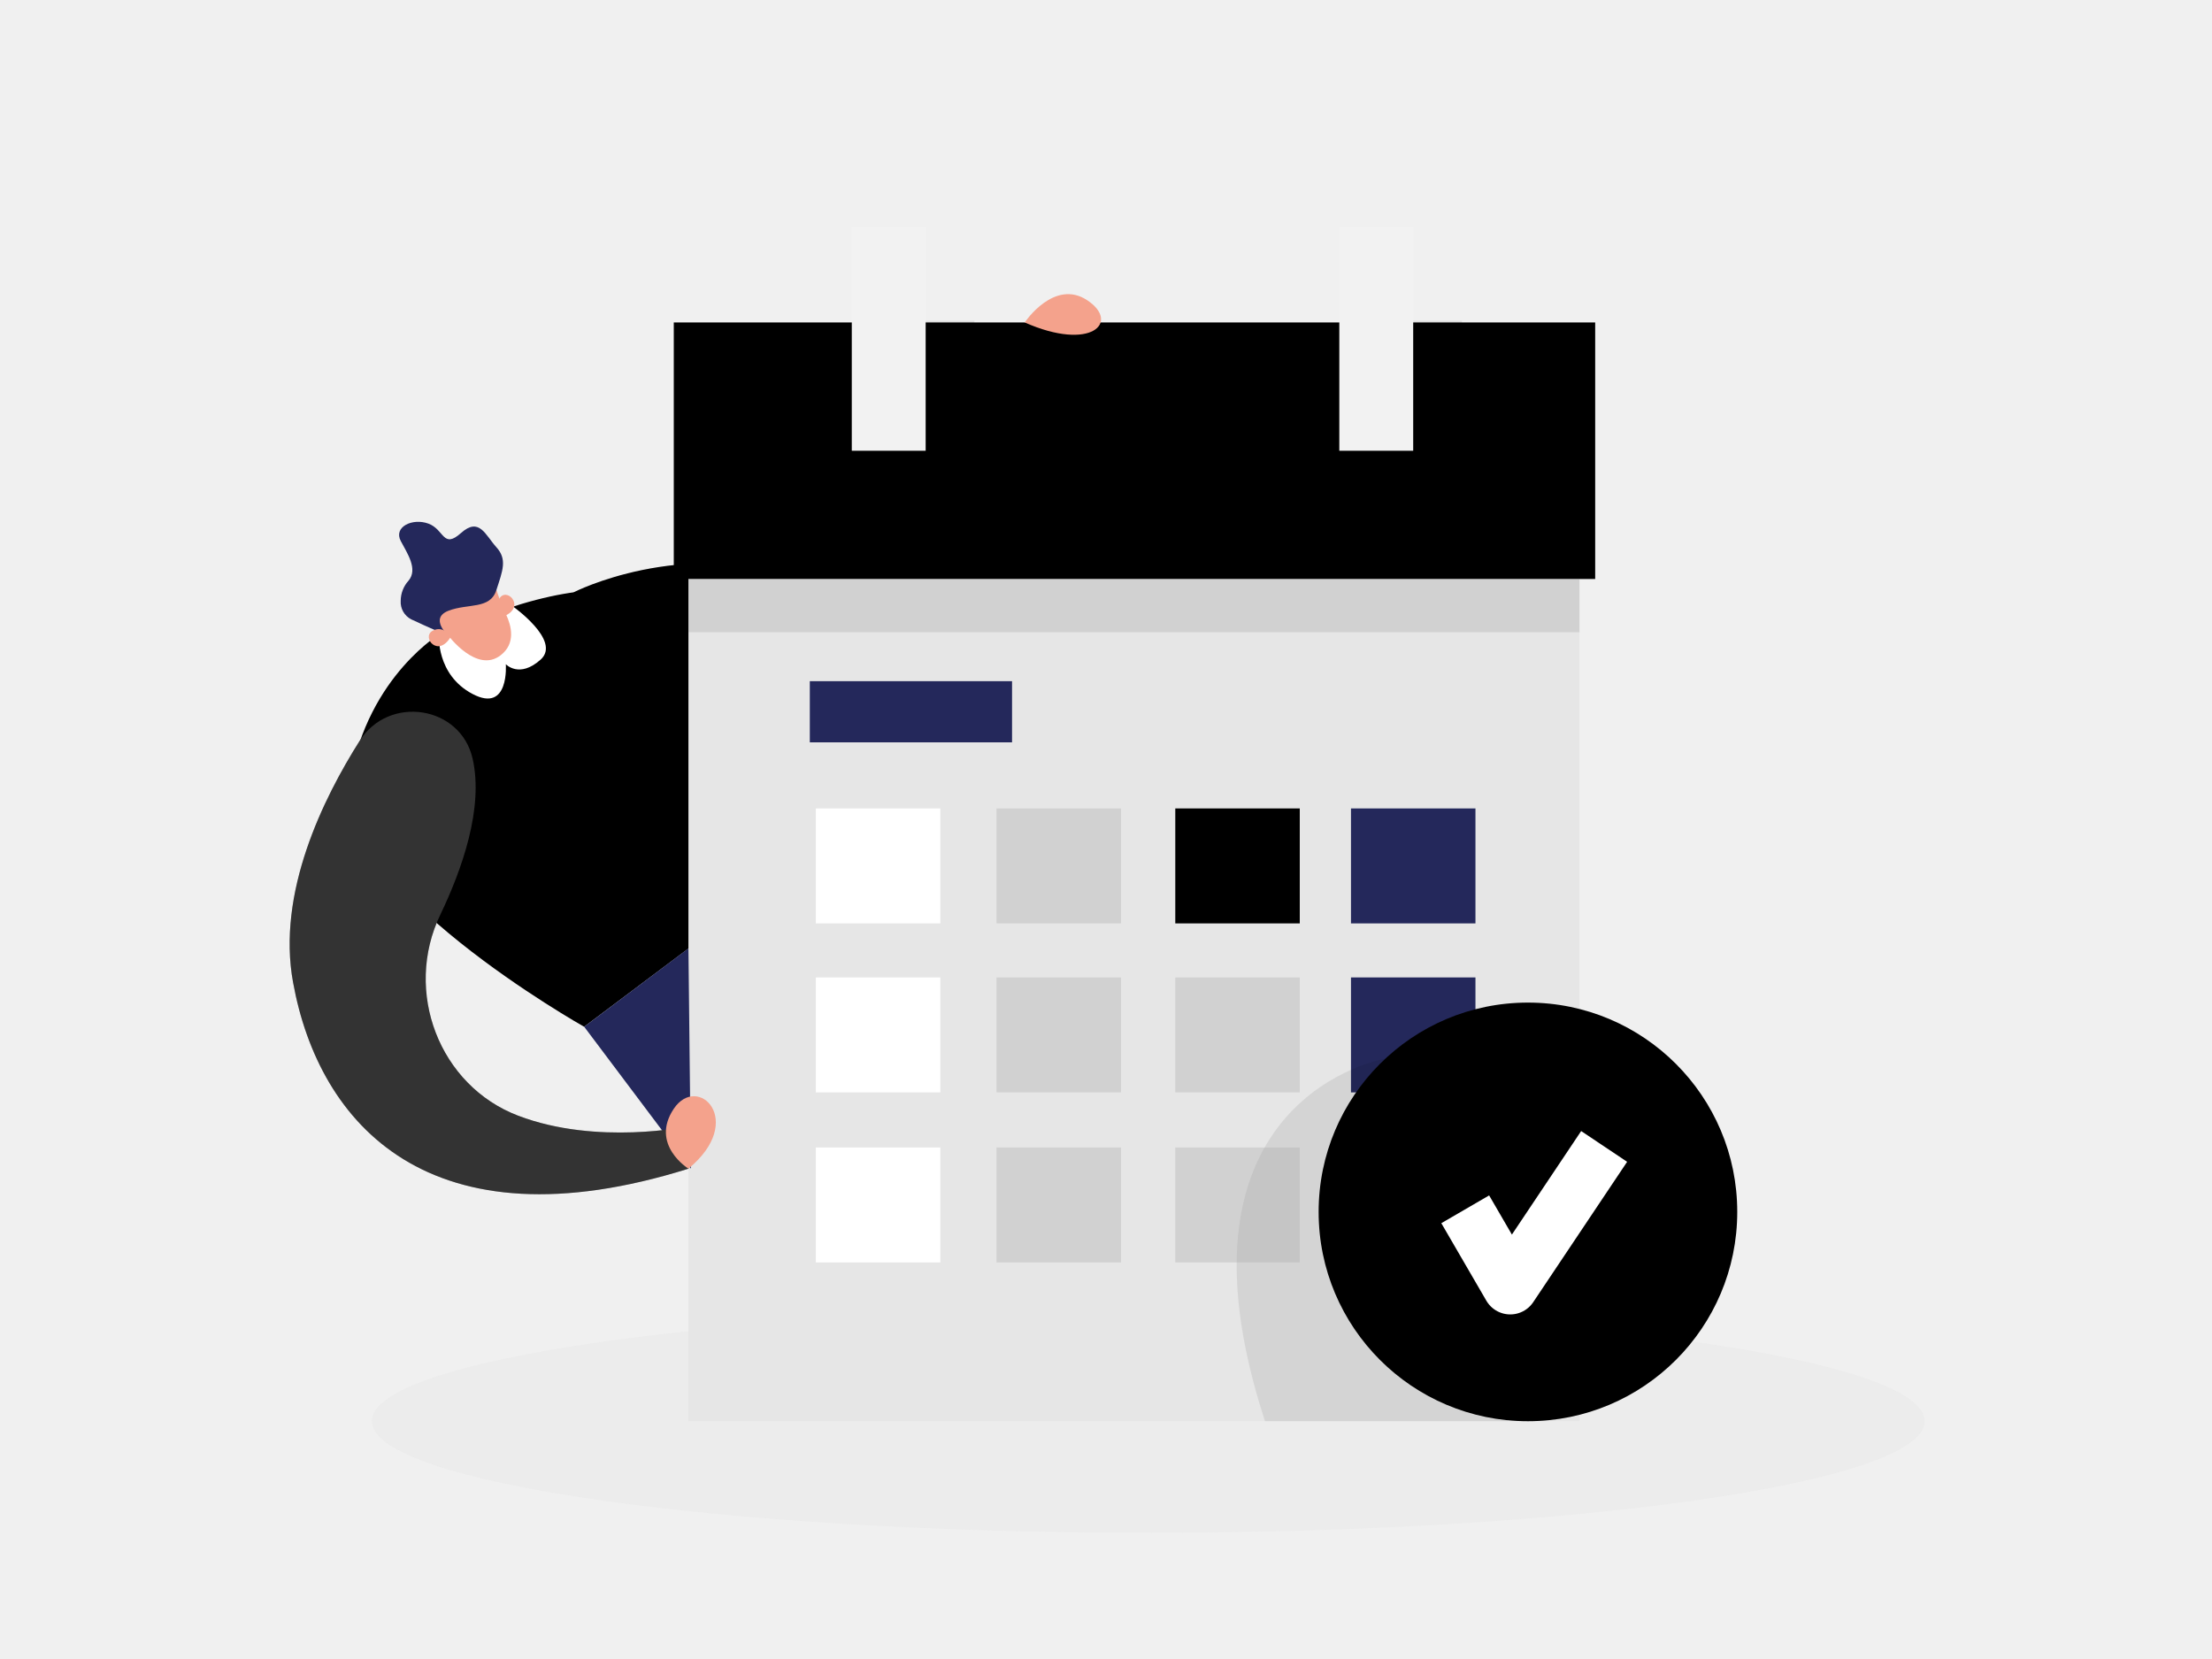
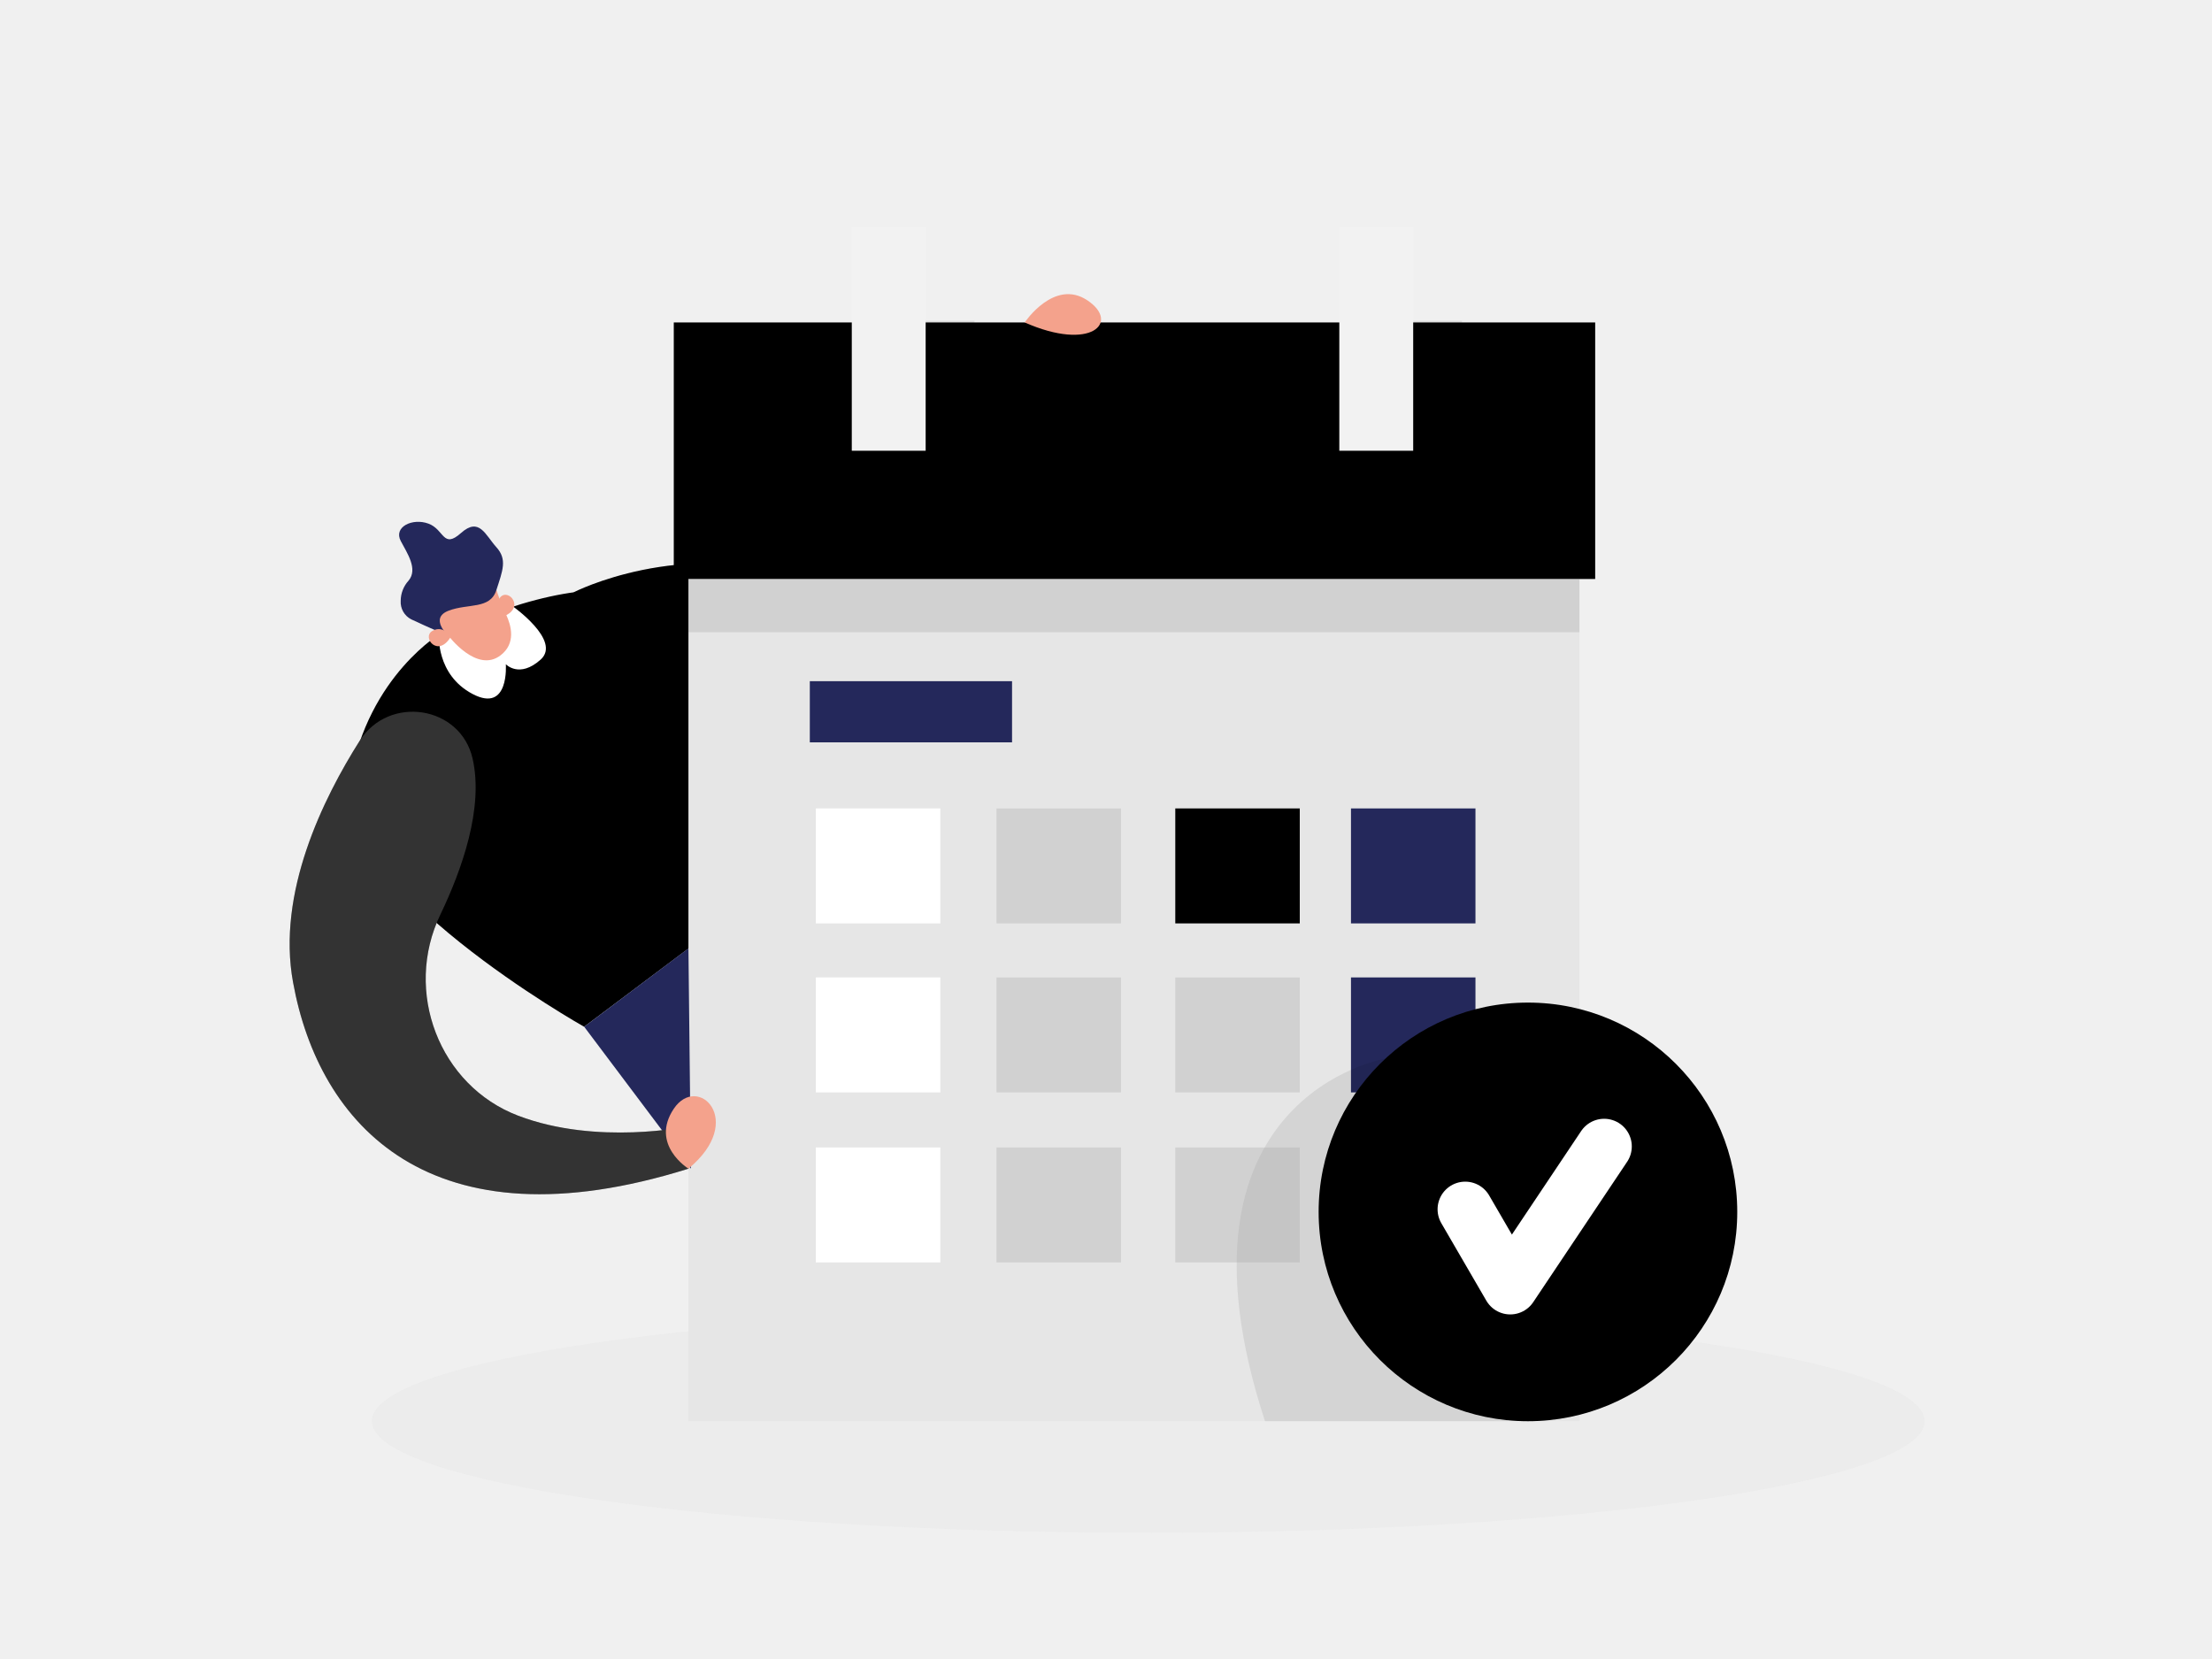
<svg xmlns="http://www.w3.org/2000/svg" width="{width}" id="Layer_1" data-name="Layer 1" viewBox="0 0 400 300">
  <path d="M103.73,107.11s19.49-10,41.49-2.41-20.74,20-20.74,20Z" fill="{primaryColor}" />
  <path d="M103.73,107.11s19.49-10,41.49-2.41-20.74,20-20.74,20Z" opacity="0.08" />
  <path d="M80,114.32S66.63,122,63.3,141s42.33,44.67,42.33,44.67L134,164.38s16.85-74.22-42.41-54.3Z" fill="{primaryColor}" />
  <ellipse cx="207.64" cy="256.99" rx="140.39" ry="20.18" fill="#e6e6e6" opacity="0.45" />
  <rect x="124.49" y="71.77" width="161.12" height="185.22" fill="#e6e6e6" />
  <rect x="244.3" y="176.75" width="22.51" height="20.79" fill="#24285b" />
  <rect x="244.3" y="207.5" width="22.51" height="20.79" fill="#a5a5a5" />
  <path d="M250.54,191.42s-41,6.81-21.79,65.57h43.88Z" opacity="0.08" />
  <polygon points="105.64 185.67 124.93 211.33 124.49 171.5 105.64 185.67" fill="#24285b" />
  <rect x="121.84" y="58.31" width="166.62" height="46.39" fill="{primaryColor}" />
  <circle cx="276.3" cy="219.15" r="37.85" fill="{secondaryColor}" />
-   <polyline points="264.96 218.68 273.1 232.69 290.08 207.31" fill="none" stroke="#fff" strokeLinecap="round" stroke-linejoin="round" stroke-width="10" />
+   <polyline points="264.96 218.68 273.1 232.69 290.08 207.31" fill="none" stroke="#fff" stroke-linecap="round" stroke-linejoin="round" stroke-width="10" />
  <rect x="154.03" y="41.08" width="13.36" height="40.43" fill="#f2f2f2" />
  <rect x="167.39" y="58" width="8.82" height="23.5" opacity="0.08" />
  <rect x="255.55" y="58" width="8.82" height="23.5" opacity="0.08" />
  <rect x="242.19" y="41.08" width="13.36" height="40.43" fill="#f2f2f2" />
  <rect x="146.44" y="123.18" width="36.57" height="11.06" fill="#24285b" />
  <rect x="147.53" y="146.19" width="22.51" height="20.79" fill="#fff" />
  <rect x="180.2" y="146.19" width="22.51" height="20.79" fill="#a5a5a5" opacity="0.32" />
  <rect x="212.53" y="146.19" width="22.51" height="20.79" fill="{secondaryColor}" />
  <rect x="244.3" y="146.19" width="22.51" height="20.79" fill="#24285b" />
  <path d="M79.37,114.71s-.57,7.29,6.1,10.79,6-5.39,6-5.39,2.43,2.62,6.29-.83-5.21-9.77-5.21-9.77Z" fill="#fff" />
  <rect x="147.53" y="176.75" width="22.51" height="20.79" fill="#fff" />
  <rect x="180.2" y="176.75" width="22.51" height="20.79" fill="#a5a5a5" opacity="0.32" />
  <rect x="212.53" y="176.75" width="22.51" height="20.79" fill="#a5a5a5" opacity="0.32" />
  <rect x="147.53" y="207.5" width="22.51" height="20.79" fill="#fff" />
  <rect x="180.2" y="207.5" width="22.51" height="20.79" fill="#a5a5a5" opacity="0.32" />
  <rect x="212.53" y="207.5" width="22.51" height="20.79" fill="#a5a5a5" opacity="0.32" />
  <path d="M89.76,106.66a41.88,41.88,0,0,0,1.76,4.47c.94,2,1.81,5.22-1,7.37-4.3,3.32-9.43-3.55-9.43-3.55s-6.61-5.51-2-9.13C83.33,102.57,87.39,99.7,89.76,106.66Z" fill="#f4a28c" />
  <path d="M73.88,105a5.46,5.46,0,0,0-1.42,3.64A3.51,3.51,0,0,0,74.37,112c3.12,1.47,6.73,3,6.73,3s-3.55-3.19,0-4.56,7.52-.19,8.66-3.73,2-5.55,0-7.76-3.09-5.51-6.39-2.57-3-.62-5.89-1.69-6.38.59-5,3.16C73.64,100.05,75.62,102.91,73.88,105Z" fill="#24285b" />
  <path d="M85.46,137.18c-2.19-9.6-15.13-11.55-20.41-3.24C58.44,144.37,50,161.48,53,177.67c4.66,25.66,24.71,48.33,71.52,33.66v-7.66s-16.5,3.53-30.8-1.91-20.8-22.48-14.08-36.39C83.5,157.32,87.5,146.14,85.46,137.18Z" fill="{primaryColor}" />
  <path d="M85.46,137.18c-2.19-9.6-15.13-11.55-20.41-3.24C58.44,144.37,50,161.48,53,177.67c4.66,25.66,24.71,48.33,71.52,33.66v-7.66s-16.5,3.53-30.8-1.91-20.8-22.48-14.08-36.39C83.5,157.32,87.5,146.14,85.46,137.18Z" fill="#fff" opacity="0.2" />
  <path d="M124.49,211.33s-7-4.33-2.65-10.83S135,202.67,124.49,211.33Z" fill="#f4a28c" />
  <rect x="124.49" y="104.7" width="161.12" height="9.62" fill="#a5a5a5" opacity="0.32" />
  <path d="M81.55,115.1s-1.44-2.14-3.38-1S79.2,119.06,81.55,115.1Z" fill="#f4a28c" />
  <path d="M90.82,111.56S89,109.72,90.47,108,95.17,110,90.82,111.56Z" fill="#f4a28c" />
  <path d="M185.3,58.31s5.33-8,11.33-4S197.3,63.61,185.3,58.31Z" fill="#f4a28c" />
  <path d="M103.73,107.11s27.2,42.72-10.51,70.72l12.41,7.84,18.86-14.17V111S117.56,105,103.73,107.11Z" opacity="0.08" />
</svg>
